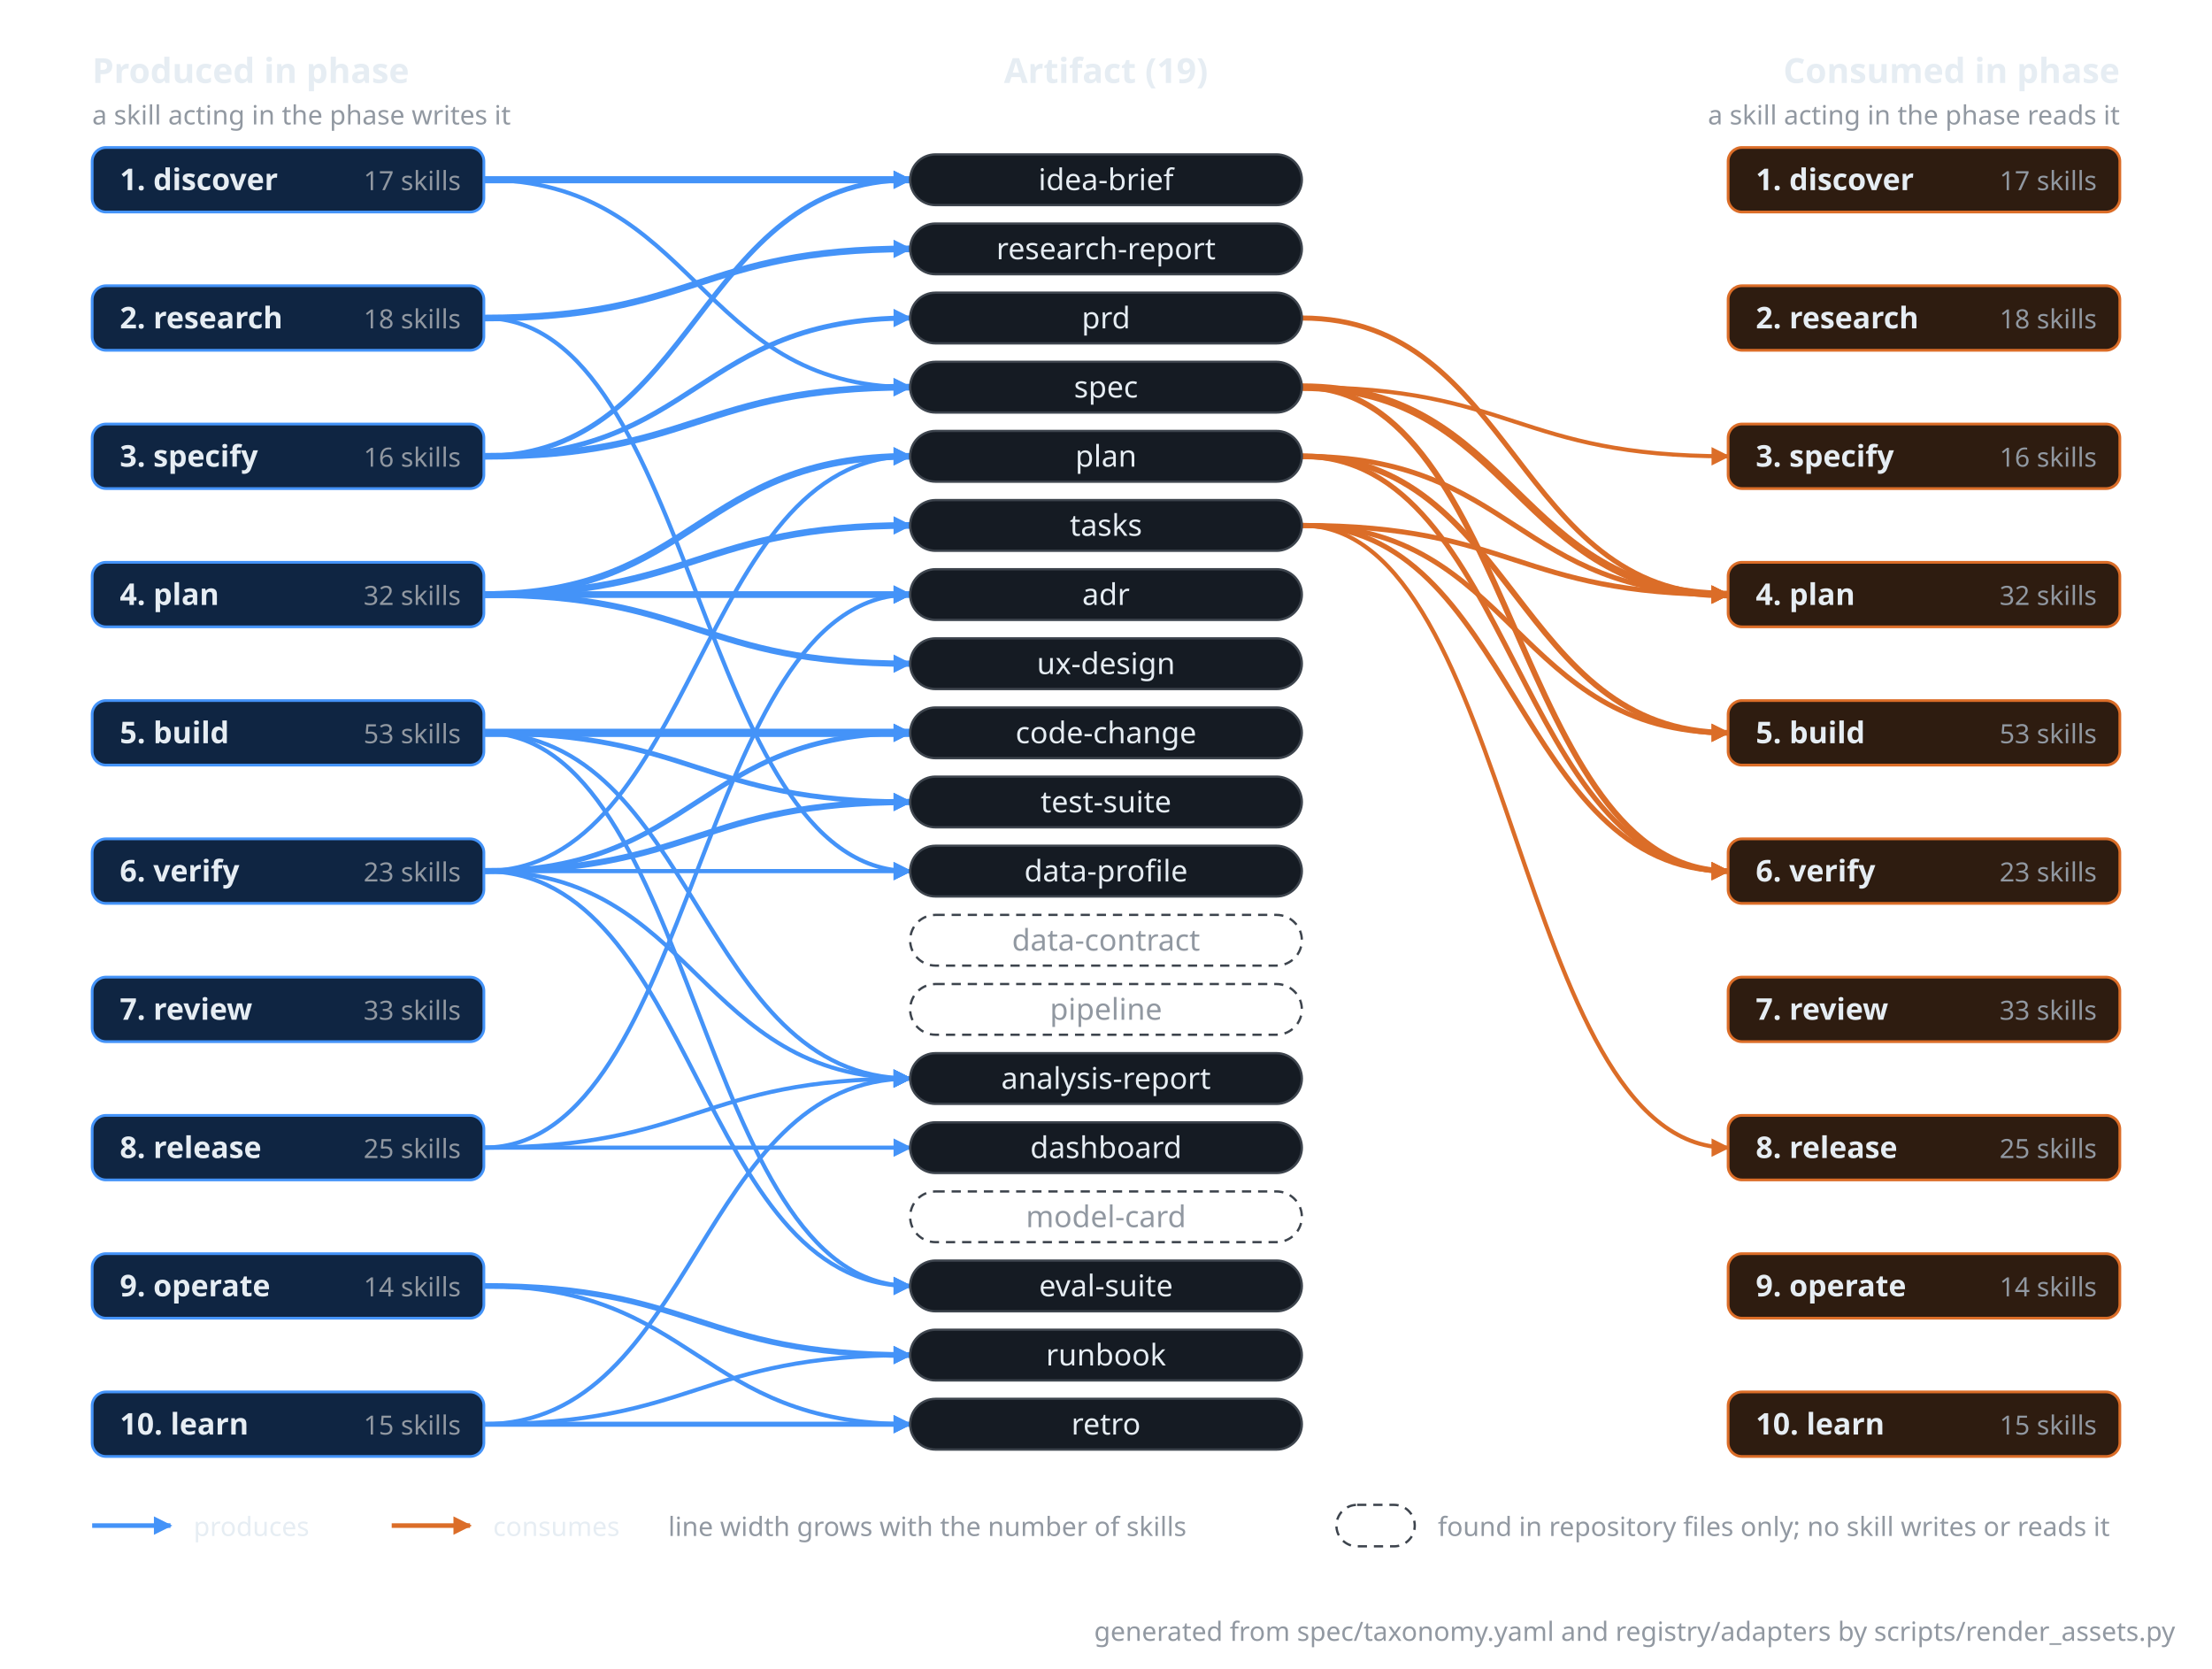
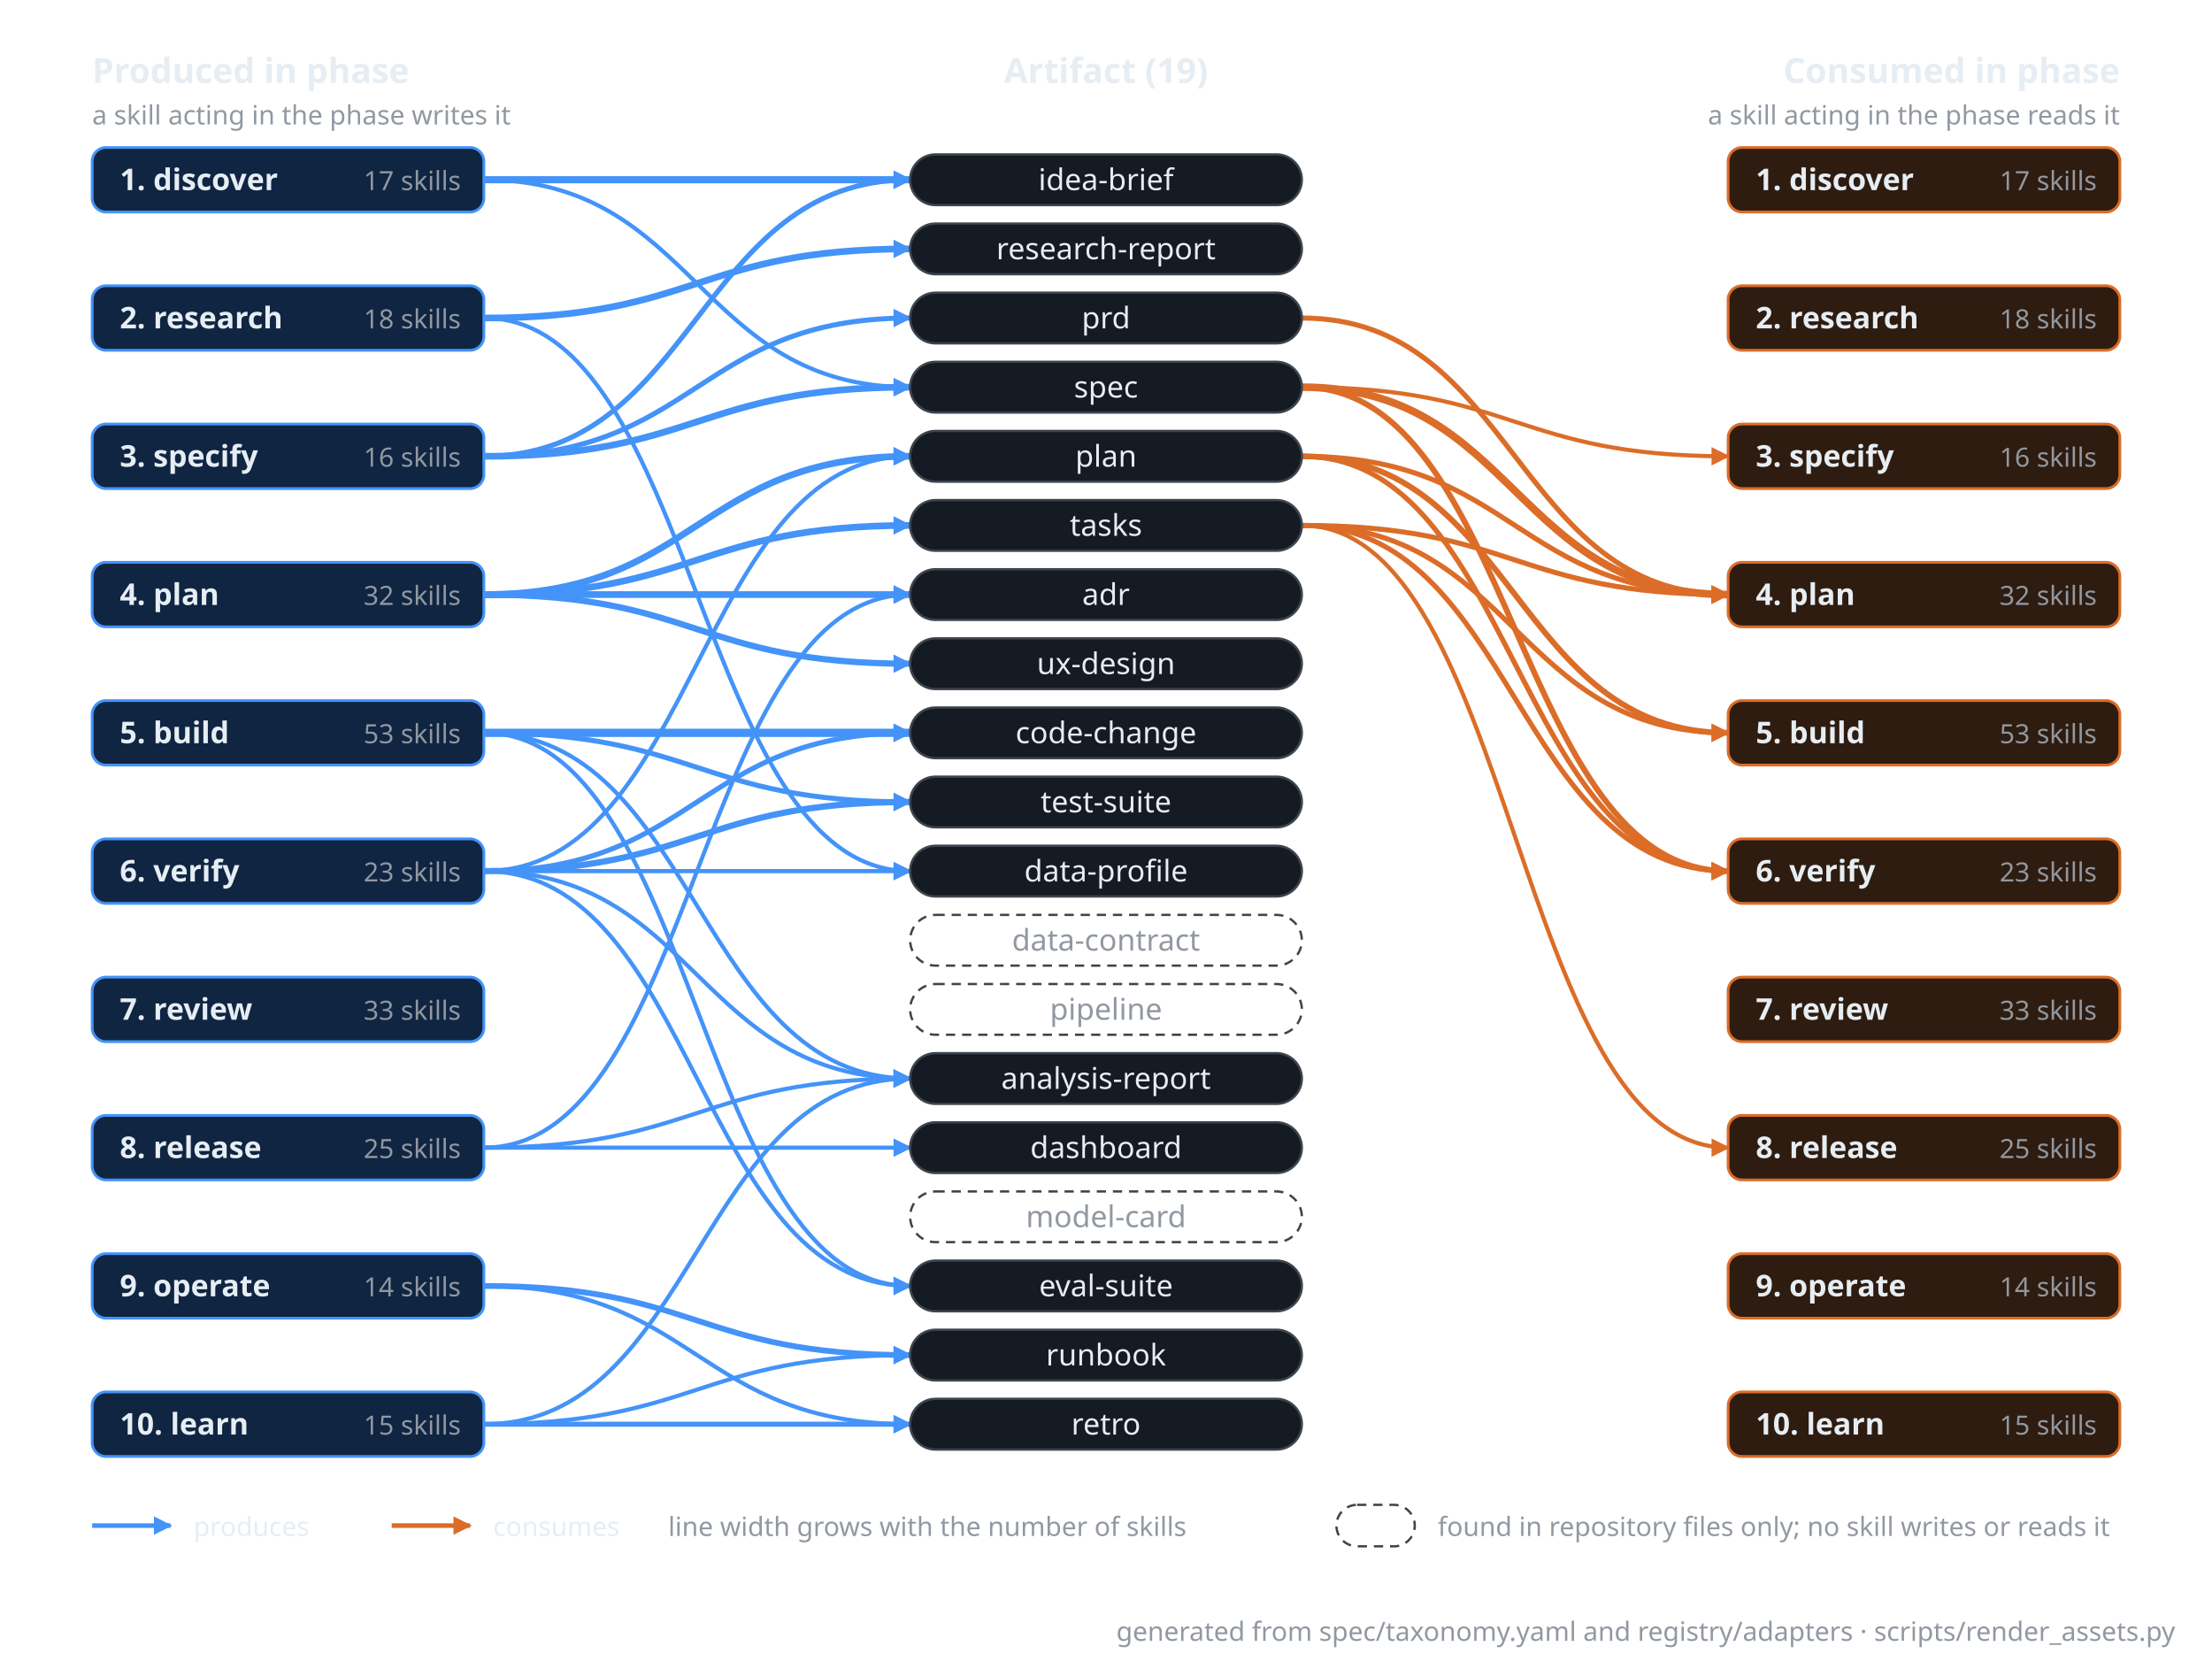
<svg xmlns="http://www.w3.org/2000/svg" width="960" height="724" viewBox="0 0 960 724" role="img" aria-label="Lifecycle graph: the 10 phases and 19 artifacts of the taxonomy, with the artifacts skills in each phase produce and consume">
  <style>text{font-family:-apple-system,BlinkMacSystemFont,'Segoe UI','Noto Sans',Helvetica,Arial,sans-serif;font-size:13px;fill:#e6edf3}.m{fill:#9198a1}.b{font-weight:600}.s{font-size:11.5px}.h{font-size:15px;font-weight:600}.mono{font-family:ui-monospace,SFMono-Regular,'SF Mono',Menlo,Consolas,'Liberation Mono',monospace;font-size:12px}.box{fill:#151b23;stroke:#3d444d;stroke-width:1}.dash{fill:none;stroke:#3d444d;stroke-width:1;stroke-dasharray:4 3}.edge{fill:none;stroke:#9198a1;stroke-width:1.4}.blue{fill:#0f2542;stroke:#4493f8;stroke-width:1.2}.t-blue{fill:#4493f8}.e-blue{fill:none;stroke:#4493f8}#arrow-blue path{fill:#4493f8}.green{fill:#11281a;stroke:#3fb950;stroke-width:1.2}.t-green{fill:#3fb950}.e-green{fill:none;stroke:#3fb950}#arrow-green path{fill:#3fb950}.orange{fill:#2e1c10;stroke:#db6d28;stroke-width:1.2}.t-orange{fill:#db6d28}.e-orange{fill:none;stroke:#db6d28}#arrow-orange path{fill:#db6d28}.purple{fill:#241a38;stroke:#ab7df8;stroke-width:1.2}.t-purple{fill:#ab7df8}.e-purple{fill:none;stroke:#ab7df8}#arrow-purple path{fill:#ab7df8}.red{fill:#3a1716;stroke:#f85149;stroke-width:1.2}.t-red{fill:#f85149}.e-red{fill:none;stroke:#f85149}#arrow-red path{fill:#f85149}#arrow path{fill:#9198a1}</style>
  <defs>
    <marker id="arrow" viewBox="0 0 10 10" refX="9" refY="5" markerWidth="8" markerHeight="8" markerUnits="userSpaceOnUse" orient="auto-start-reverse">
      <path d="M0 0L10 5L0 10z" />
    </marker>
    <marker id="arrow-blue" viewBox="0 0 10 10" refX="9" refY="5" markerWidth="8" markerHeight="8" markerUnits="userSpaceOnUse" orient="auto-start-reverse">
      <path d="M0 0L10 5L0 10z" />
    </marker>
    <marker id="arrow-green" viewBox="0 0 10 10" refX="9" refY="5" markerWidth="8" markerHeight="8" markerUnits="userSpaceOnUse" orient="auto-start-reverse">
      <path d="M0 0L10 5L0 10z" />
    </marker>
    <marker id="arrow-orange" viewBox="0 0 10 10" refX="9" refY="5" markerWidth="8" markerHeight="8" markerUnits="userSpaceOnUse" orient="auto-start-reverse">
      <path d="M0 0L10 5L0 10z" />
    </marker>
    <marker id="arrow-purple" viewBox="0 0 10 10" refX="9" refY="5" markerWidth="8" markerHeight="8" markerUnits="userSpaceOnUse" orient="auto-start-reverse">
      <path d="M0 0L10 5L0 10z" />
    </marker>
    <marker id="arrow-red" viewBox="0 0 10 10" refX="9" refY="5" markerWidth="8" markerHeight="8" markerUnits="userSpaceOnUse" orient="auto-start-reverse">
      <path d="M0 0L10 5L0 10z" />
    </marker>
  </defs>
  <text x="40" y="36" class="h">Produced in phase</text>
  <text x="480" y="36" class="h" text-anchor="middle">Artifact (19)</text>
  <text x="920" y="36" class="h" text-anchor="end">Consumed in phase</text>
  <text x="40" y="54" class="m s">a skill acting in the phase writes it</text>
  <text x="920" y="54" class="m s" text-anchor="end">a skill acting in the phase reads it</text>
  <path d="M210 318C302.5 318 302.5 468 395 468" class="e-blue" stroke-width="1.8" marker-end="url(#arrow-blue)" />
  <path d="M210 318C302.5 318 302.5 318 395 318" class="e-blue" stroke-width="3.6" marker-end="url(#arrow-blue)" />
  <path d="M210 318C302.5 318 302.5 558 395 558" class="e-blue" stroke-width="1.8" marker-end="url(#arrow-blue)" />
  <path d="M210 318C302.5 318 302.5 348 395 348" class="e-blue" stroke-width="2.2" marker-end="url(#arrow-blue)" />
  <path d="M210 78C302.5 78 302.5 78 395 78" class="e-blue" stroke-width="3.1" marker-end="url(#arrow-blue)" />
  <path d="M210 78C302.5 78 302.5 168 395 168" class="e-blue" stroke-width="1.8" marker-end="url(#arrow-blue)" />
  <path d="M210 618C302.5 618 302.5 468 395 468" class="e-blue" stroke-width="1.8" marker-end="url(#arrow-blue)" />
  <path d="M210 618C302.5 618 302.5 618 395 618" class="e-blue" stroke-width="2.2" marker-end="url(#arrow-blue)" />
  <path d="M210 618C302.5 618 302.5 588 395 588" class="e-blue" stroke-width="1.8" marker-end="url(#arrow-blue)" />
  <path d="M210 558C302.5 558 302.5 618 395 618" class="e-blue" stroke-width="1.8" marker-end="url(#arrow-blue)" />
  <path d="M210 558C302.5 558 302.5 588 395 588" class="e-blue" stroke-width="2.5" marker-end="url(#arrow-blue)" />
  <path d="M210 258C302.5 258 302.5 258 395 258" class="e-blue" stroke-width="2.9" marker-end="url(#arrow-blue)" />
  <path d="M210 258C302.5 258 302.5 198 395 198" class="e-blue" stroke-width="2.9" marker-end="url(#arrow-blue)" />
  <path d="M210 258C302.5 258 302.5 228 395 228" class="e-blue" stroke-width="2.9" marker-end="url(#arrow-blue)" />
  <path d="M210 258C302.5 258 302.5 288 395 288" class="e-blue" stroke-width="2.7" marker-end="url(#arrow-blue)" />
  <path d="M210 498C302.5 498 302.5 258 395 258" class="e-blue" stroke-width="1.8" marker-end="url(#arrow-blue)" />
  <path d="M210 498C302.5 498 302.5 468 395 468" class="e-blue" stroke-width="1.8" marker-end="url(#arrow-blue)" />
  <path d="M210 498C302.5 498 302.5 498 395 498" class="e-blue" stroke-width="1.8" marker-end="url(#arrow-blue)" />
  <path d="M210 138C302.5 138 302.5 378 395 378" class="e-blue" stroke-width="1.8" marker-end="url(#arrow-blue)" />
  <path d="M210 138C302.5 138 302.5 108 395 108" class="e-blue" stroke-width="2.9" marker-end="url(#arrow-blue)" />
  <path d="M210 198C302.5 198 302.5 78 395 78" class="e-blue" stroke-width="2.2" marker-end="url(#arrow-blue)" />
  <path d="M210 198C302.5 198 302.5 138 395 138" class="e-blue" stroke-width="2.2" marker-end="url(#arrow-blue)" />
  <path d="M210 198C302.5 198 302.5 168 395 168" class="e-blue" stroke-width="2.9" marker-end="url(#arrow-blue)" />
  <path d="M210 378C302.5 378 302.5 468 395 468" class="e-blue" stroke-width="1.8" marker-end="url(#arrow-blue)" />
  <path d="M210 378C302.5 378 302.5 318 395 318" class="e-blue" stroke-width="2.2" marker-end="url(#arrow-blue)" />
  <path d="M210 378C302.5 378 302.5 378 395 378" class="e-blue" stroke-width="1.8" marker-end="url(#arrow-blue)" />
  <path d="M210 378C302.5 378 302.5 558 395 558" class="e-blue" stroke-width="1.8" marker-end="url(#arrow-blue)" />
  <path d="M210 378C302.5 378 302.5 198 395 198" class="e-blue" stroke-width="1.8" marker-end="url(#arrow-blue)" />
  <path d="M210 378C302.5 378 302.5 348 395 348" class="e-blue" stroke-width="2.7" marker-end="url(#arrow-blue)" />
  <path d="M565 198C657.5 198 657.5 318 750 318" class="e-orange" stroke-width="2.5" marker-end="url(#arrow-orange)" />
  <path d="M565 198C657.5 198 657.5 258 750 258" class="e-orange" stroke-width="2.2" marker-end="url(#arrow-orange)" />
  <path d="M565 198C657.5 198 657.5 378 750 378" class="e-orange" stroke-width="2.2" marker-end="url(#arrow-orange)" />
  <path d="M565 138C657.5 138 657.5 258 750 258" class="e-orange" stroke-width="2.2" marker-end="url(#arrow-orange)" />
  <path d="M565 168C657.5 168 657.5 258 750 258" class="e-orange" stroke-width="3.3" marker-end="url(#arrow-orange)" />
  <path d="M565 168C657.5 168 657.5 198 750 198" class="e-orange" stroke-width="1.8" marker-end="url(#arrow-orange)" />
  <path d="M565 168C657.5 168 657.5 378 750 378" class="e-orange" stroke-width="2.5" marker-end="url(#arrow-orange)" />
  <path d="M565 228C657.5 228 657.5 318 750 318" class="e-orange" stroke-width="2.2" marker-end="url(#arrow-orange)" />
  <path d="M565 228C657.5 228 657.5 258 750 258" class="e-orange" stroke-width="2.2" marker-end="url(#arrow-orange)" />
  <path d="M565 228C657.5 228 657.5 498 750 498" class="e-orange" stroke-width="1.8" marker-end="url(#arrow-orange)" />
  <path d="M565 228C657.5 228 657.5 378 750 378" class="e-orange" stroke-width="2.2" marker-end="url(#arrow-orange)" />
  <rect x="40" y="64" width="170" height="28" rx="6" class="blue" />
  <text x="52" y="82.5" class="b">1. discover</text>
  <text x="200" y="82.5" class="m s" text-anchor="end">17 skills</text>
  <rect x="40" y="124" width="170" height="28" rx="6" class="blue" />
  <text x="52" y="142.5" class="b">2. research</text>
  <text x="200" y="142.5" class="m s" text-anchor="end">18 skills</text>
  <rect x="40" y="184" width="170" height="28" rx="6" class="blue" />
  <text x="52" y="202.5" class="b">3. specify</text>
  <text x="200" y="202.5" class="m s" text-anchor="end">16 skills</text>
  <rect x="40" y="244" width="170" height="28" rx="6" class="blue" />
  <text x="52" y="262.5" class="b">4. plan</text>
  <text x="200" y="262.5" class="m s" text-anchor="end">32 skills</text>
  <rect x="40" y="304" width="170" height="28" rx="6" class="blue" />
  <text x="52" y="322.5" class="b">5. build</text>
  <text x="200" y="322.5" class="m s" text-anchor="end">53 skills</text>
  <rect x="40" y="364" width="170" height="28" rx="6" class="blue" />
  <text x="52" y="382.5" class="b">6. verify</text>
  <text x="200" y="382.5" class="m s" text-anchor="end">23 skills</text>
  <rect x="40" y="424" width="170" height="28" rx="6" class="blue" />
  <text x="52" y="442.5" class="b">7. review</text>
  <text x="200" y="442.5" class="m s" text-anchor="end">33 skills</text>
  <rect x="40" y="484" width="170" height="28" rx="6" class="blue" />
  <text x="52" y="502.5" class="b">8. release</text>
  <text x="200" y="502.5" class="m s" text-anchor="end">25 skills</text>
  <rect x="40" y="544" width="170" height="28" rx="6" class="blue" />
  <text x="52" y="562.5" class="b">9. operate</text>
  <text x="200" y="562.5" class="m s" text-anchor="end">14 skills</text>
  <rect x="40" y="604" width="170" height="28" rx="6" class="blue" />
  <text x="52" y="622.5" class="b">10. learn</text>
  <text x="200" y="622.5" class="m s" text-anchor="end">15 skills</text>
  <rect x="750" y="64" width="170" height="28" rx="6" class="orange" />
  <text x="762" y="82.5" class="b">1. discover</text>
  <text x="910" y="82.5" class="m s" text-anchor="end">17 skills</text>
  <rect x="750" y="124" width="170" height="28" rx="6" class="orange" />
  <text x="762" y="142.5" class="b">2. research</text>
  <text x="910" y="142.5" class="m s" text-anchor="end">18 skills</text>
  <rect x="750" y="184" width="170" height="28" rx="6" class="orange" />
  <text x="762" y="202.5" class="b">3. specify</text>
  <text x="910" y="202.5" class="m s" text-anchor="end">16 skills</text>
  <rect x="750" y="244" width="170" height="28" rx="6" class="orange" />
  <text x="762" y="262.5" class="b">4. plan</text>
  <text x="910" y="262.5" class="m s" text-anchor="end">32 skills</text>
  <rect x="750" y="304" width="170" height="28" rx="6" class="orange" />
  <text x="762" y="322.5" class="b">5. build</text>
  <text x="910" y="322.5" class="m s" text-anchor="end">53 skills</text>
  <rect x="750" y="364" width="170" height="28" rx="6" class="orange" />
  <text x="762" y="382.5" class="b">6. verify</text>
  <text x="910" y="382.5" class="m s" text-anchor="end">23 skills</text>
  <rect x="750" y="424" width="170" height="28" rx="6" class="orange" />
  <text x="762" y="442.5" class="b">7. review</text>
  <text x="910" y="442.5" class="m s" text-anchor="end">33 skills</text>
  <rect x="750" y="484" width="170" height="28" rx="6" class="orange" />
  <text x="762" y="502.5" class="b">8. release</text>
  <text x="910" y="502.5" class="m s" text-anchor="end">25 skills</text>
  <rect x="750" y="544" width="170" height="28" rx="6" class="orange" />
  <text x="762" y="562.5" class="b">9. operate</text>
  <text x="910" y="562.5" class="m s" text-anchor="end">14 skills</text>
  <rect x="750" y="604" width="170" height="28" rx="6" class="orange" />
  <text x="762" y="622.5" class="b">10. learn</text>
  <text x="910" y="622.5" class="m s" text-anchor="end">15 skills</text>
  <rect x="395" y="67" width="170" height="22" rx="11" class="box" />
  <text x="480" y="82.5" text-anchor="middle">idea-brief</text>
  <rect x="395" y="97" width="170" height="22" rx="11" class="box" />
  <text x="480" y="112.5" text-anchor="middle">research-report</text>
  <rect x="395" y="127" width="170" height="22" rx="11" class="box" />
  <text x="480" y="142.5" text-anchor="middle">prd</text>
  <rect x="395" y="157" width="170" height="22" rx="11" class="box" />
  <text x="480" y="172.5" text-anchor="middle">spec</text>
  <rect x="395" y="187" width="170" height="22" rx="11" class="box" />
  <text x="480" y="202.5" text-anchor="middle">plan</text>
  <rect x="395" y="217" width="170" height="22" rx="11" class="box" />
  <text x="480" y="232.5" text-anchor="middle">tasks</text>
  <rect x="395" y="247" width="170" height="22" rx="11" class="box" />
  <text x="480" y="262.5" text-anchor="middle">adr</text>
  <rect x="395" y="277" width="170" height="22" rx="11" class="box" />
  <text x="480" y="292.5" text-anchor="middle">ux-design</text>
  <rect x="395" y="307" width="170" height="22" rx="11" class="box" />
  <text x="480" y="322.5" text-anchor="middle">code-change</text>
  <rect x="395" y="337" width="170" height="22" rx="11" class="box" />
  <text x="480" y="352.5" text-anchor="middle">test-suite</text>
  <rect x="395" y="367" width="170" height="22" rx="11" class="box" />
  <text x="480" y="382.5" text-anchor="middle">data-profile</text>
  <rect x="395" y="397" width="170" height="22" rx="11" class="dash" />
  <text x="480" y="412.5" class="m" text-anchor="middle">data-contract</text>
  <rect x="395" y="427" width="170" height="22" rx="11" class="dash" />
  <text x="480" y="442.5" class="m" text-anchor="middle">pipeline</text>
  <rect x="395" y="457" width="170" height="22" rx="11" class="box" />
  <text x="480" y="472.5" text-anchor="middle">analysis-report</text>
  <rect x="395" y="487" width="170" height="22" rx="11" class="box" />
  <text x="480" y="502.5" text-anchor="middle">dashboard</text>
  <rect x="395" y="517" width="170" height="22" rx="11" class="dash" />
  <text x="480" y="532.5" class="m" text-anchor="middle">model-card</text>
  <rect x="395" y="547" width="170" height="22" rx="11" class="box" />
  <text x="480" y="562.5" text-anchor="middle">eval-suite</text>
  <rect x="395" y="577" width="170" height="22" rx="11" class="box" />
  <text x="480" y="592.5" text-anchor="middle">runbook</text>
  <rect x="395" y="607" width="170" height="22" rx="11" class="box" />
  <text x="480" y="622.5" text-anchor="middle">retro</text>
  <path d="M40 662C57 662 57 662 74 662" class="e-blue" stroke-width="2" marker-end="url(#arrow-blue)" />
  <text x="84" y="666.5" class="s">produces</text>
  <path d="M170 662C187 662 187 662 204 662" class="e-orange" stroke-width="2" marker-end="url(#arrow-orange)" />
  <text x="214" y="666.5" class="s">consumes</text>
  <text x="290" y="666.5" class="m s">line width grows with the number of skills</text>
  <rect x="580" y="653" width="34" height="18" rx="9" class="dash" />
  <text x="624" y="666.5" class="m s">found in repository files only; no skill writes or reads it</text>
-   <text x="944" y="712" class="m s" text-anchor="end">generated from spec/taxonomy.yaml and registry/adapters by scripts/render_assets.py</text>
+   <text x="944" y="712" class="m s" text-anchor="end">generated from spec/taxonomy.yaml and registry/adapters · scripts/render_assets.py</text>
</svg>
